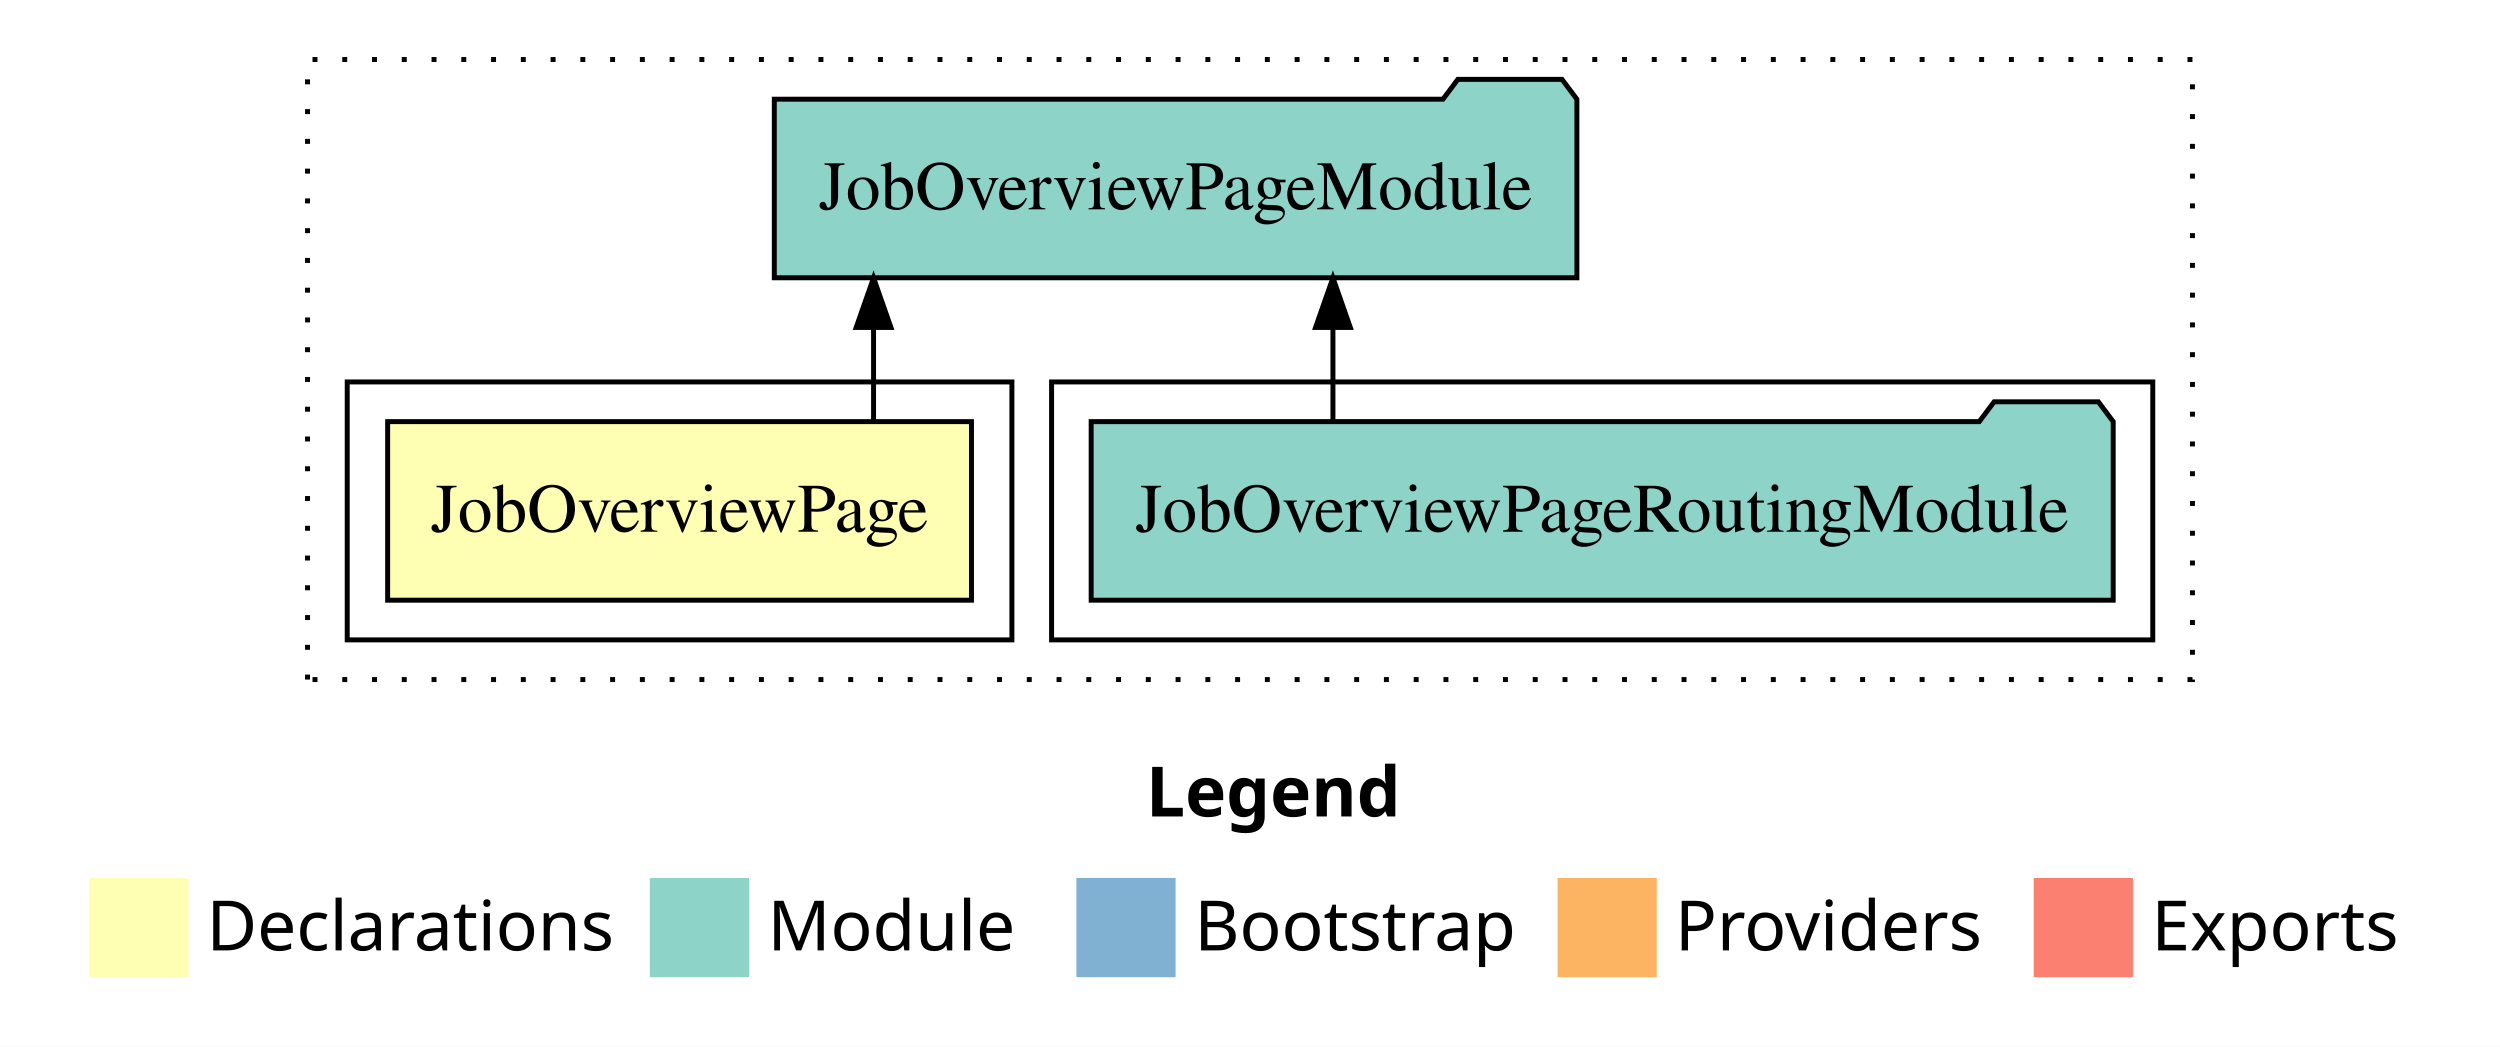
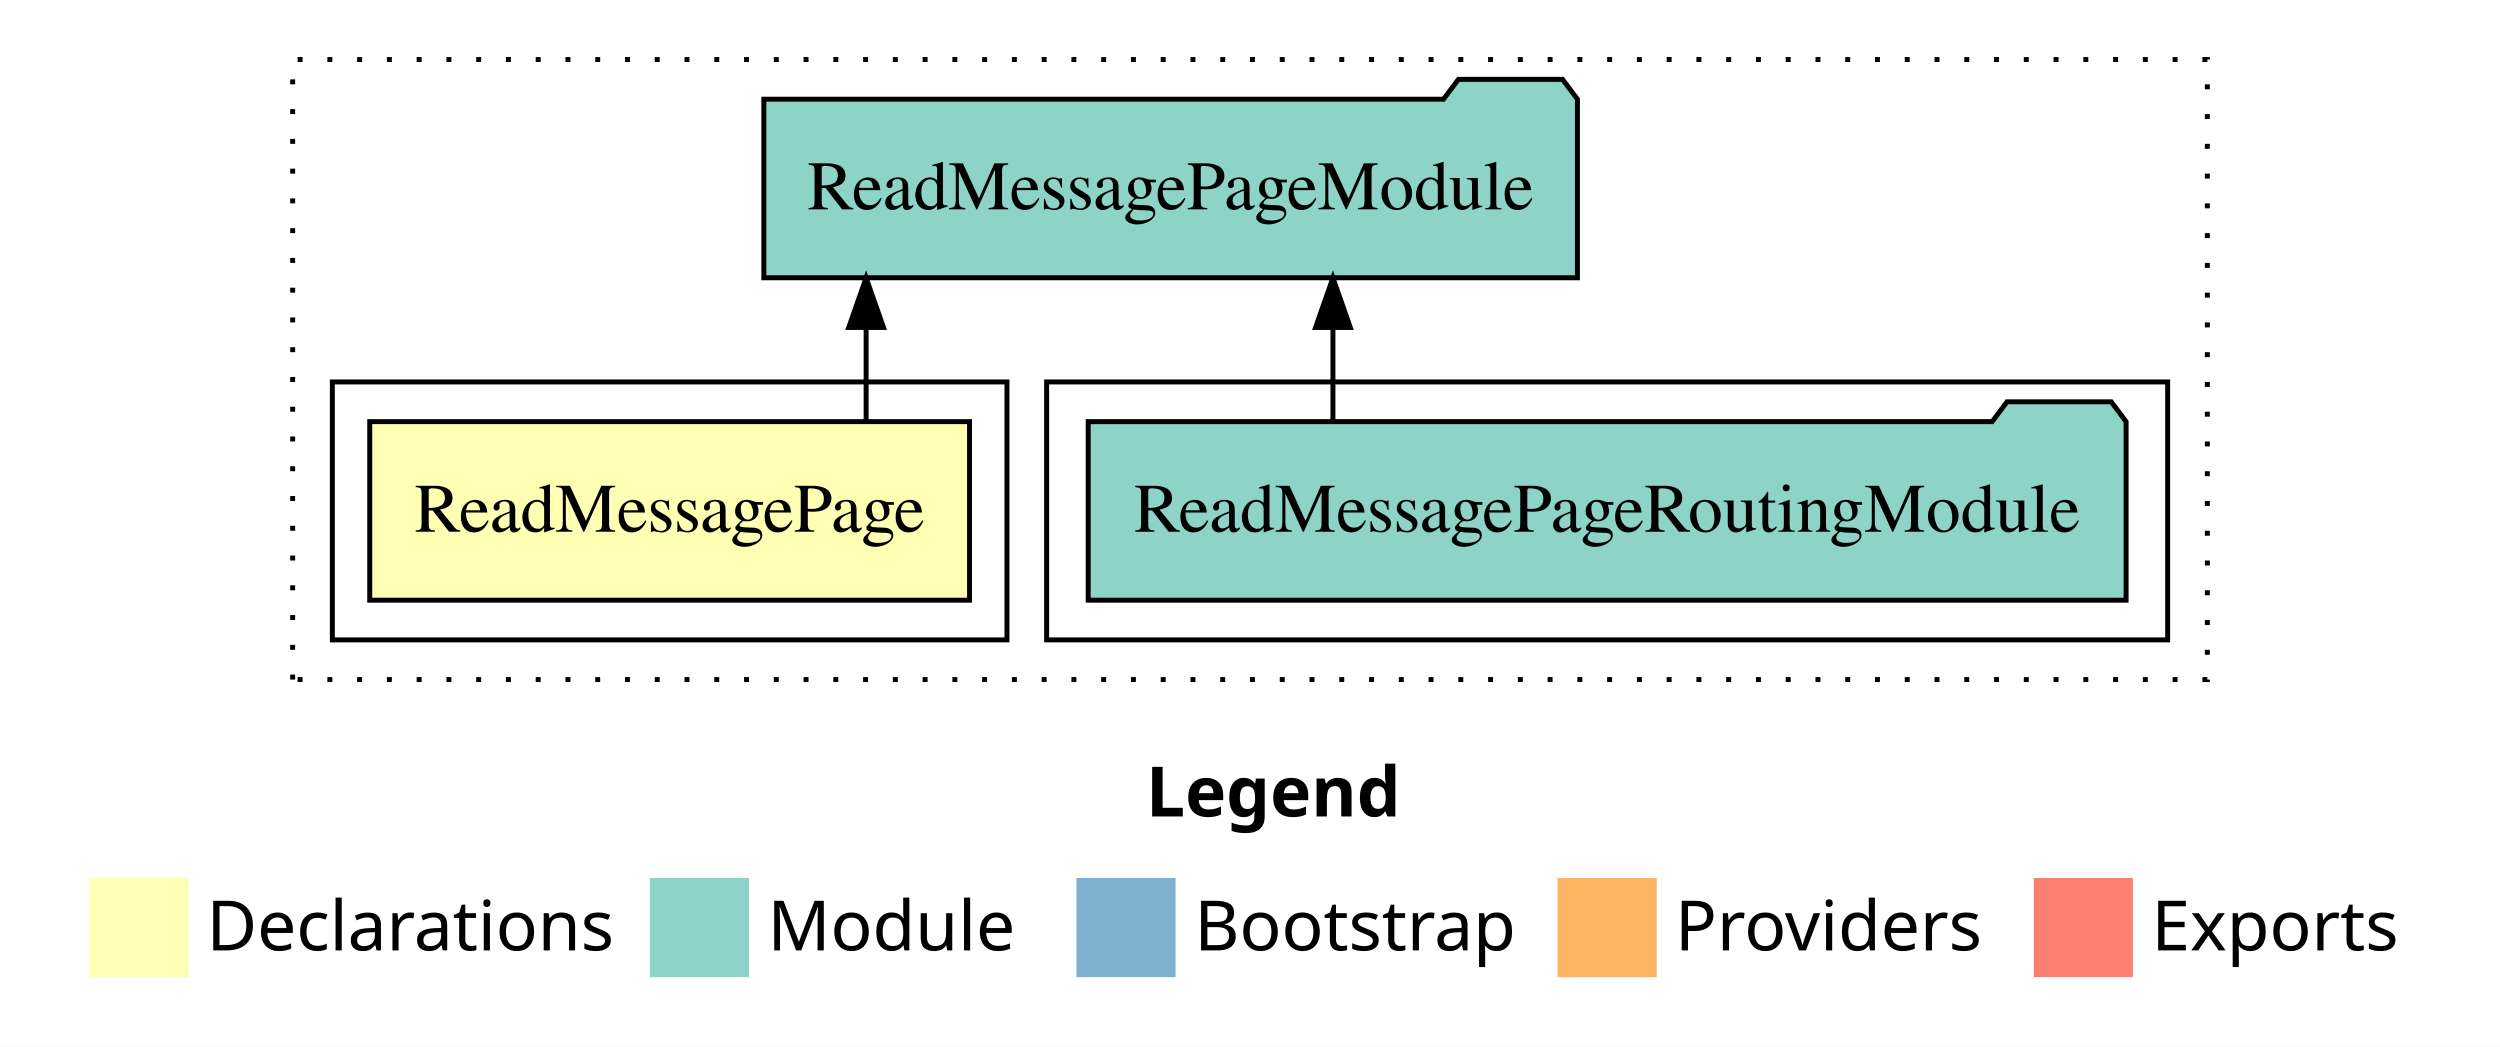
<svg xmlns="http://www.w3.org/2000/svg" width="504pt" height="211pt" viewBox="0.00 0.00 504.00 211.00">
  <g id="graph0" class="graph" transform="scale(1 1) rotate(0) translate(4 207)">
    <polygon fill="white" stroke="transparent" points="-4,4 -4,-207 500,-207 500,4 -4,4" />
    <text text-anchor="start" x="227.01" y="-42.4" font-family="Times-12" font-weight="bold" font-size="14.00">Legend</text>
    <polygon fill="#ffffb3" stroke="transparent" points="14,-10 14,-30 34,-30 34,-10 14,-10" />
    <text text-anchor="start" x="37.63" y="-15.4" font-family="Times-12" font-size="14.00">  Declarations</text>
    <polygon fill="#8dd3c7" stroke="transparent" points="127,-10 127,-30 147,-30 147,-10 127,-10" />
    <text text-anchor="start" x="150.73" y="-15.4" font-family="Times-12" font-size="14.00">  Module</text>
    <polygon fill="#80b1d3" stroke="transparent" points="213,-10 213,-30 233,-30 233,-10 213,-10" />
    <text text-anchor="start" x="236.78" y="-15.4" font-family="Times-12" font-size="14.00">  Bootstrap</text>
    <polygon fill="#fdb462" stroke="transparent" points="310,-10 310,-30 330,-30 330,-10 310,-10" />
    <text text-anchor="start" x="333.67" y="-15.4" font-family="Times-12" font-size="14.00">  Providers</text>
    <polygon fill="#fb8072" stroke="transparent" points="406,-10 406,-30 426,-30 426,-10 406,-10" />
    <text text-anchor="start" x="429.73" y="-15.4" font-family="Times-12" font-size="14.00">  Exports</text>
    <g id="clust1" class="cluster">
-       <polygon fill="none" stroke="black" stroke-dasharray="1,5" points="58,-70 58,-195 438,-195 438,-70 58,-70" />
+       <polygon fill="none" stroke="black" stroke-dasharray="1,5" points="55,-70 55,-195 441,-195 441,-70 55,-70" />
    </g>
    <g id="clust4" class="cluster">
-       <polygon fill="none" stroke="black" points="208,-78 208,-130 430,-130 430,-78 208,-78" />
+       <polygon fill="none" stroke="black" points="207,-78 207,-130 433,-130 433,-78 207,-78" />
    </g>
    <g id="clust2" class="cluster">
-       <polygon fill="none" stroke="black" points="66,-78 66,-130 200,-130 200,-78 66,-78" />
+       <polygon fill="none" stroke="black" points="63,-78 63,-130 199,-130 199,-78 63,-78" />
    </g>
    <g id="node1" class="node">
-       <polygon fill="#ffffb3" stroke="black" points="191.85,-122 74.15,-122 74.15,-86 191.85,-86 191.85,-122" />
-       <text text-anchor="middle" x="133" y="-99.8" font-family="Times,serif" font-size="14.00">JobOverviewPage</text>
+       <polygon fill="#ffffb3" stroke="black" points="191.46,-122 70.54,-122 70.54,-86 191.46,-86 191.46,-122" />
+       <text text-anchor="middle" x="131" y="-99.8" font-family="Times,serif" font-size="14.00">ReadMessagePage</text>
    </g>
    <g id="node2" class="node">
-       <polygon fill="#8dd3c7" stroke="black" points="313.9,-187 310.9,-191 289.9,-191 286.9,-187 152.1,-187 152.1,-151 313.9,-151 313.9,-187" />
-       <text text-anchor="middle" x="233" y="-164.8" font-family="Times,serif" font-size="14.00">JobOverviewPageModule</text>
+       <polygon fill="#8dd3c7" stroke="black" points="314.01,-187 311.01,-191 290.01,-191 287.01,-187 149.99,-187 149.99,-151 314.01,-151 314.01,-187" />
+       <text text-anchor="middle" x="232" y="-164.8" font-family="Times,serif" font-size="14.00">ReadMessagePageModule</text>
    </g>
    <g id="edge1" class="edge">
-       <path fill="none" stroke="black" d="M172.11,-122.11C172.11,-122.11 172.11,-140.99 172.11,-140.99" />
-       <polygon fill="black" stroke="black" points="168.61,-140.99 172.11,-150.99 175.61,-140.99 168.61,-140.99" />
+       <path fill="none" stroke="black" d="M170.61,-122.11C170.61,-122.11 170.61,-140.99 170.61,-140.99" />
+       <polygon fill="black" stroke="black" points="167.11,-140.99 170.61,-150.99 174.11,-140.99 167.11,-140.99" />
    </g>
    <g id="node3" class="node">
-       <polygon fill="#8dd3c7" stroke="black" points="422.02,-122 419.02,-126 398.02,-126 395.02,-122 215.98,-122 215.98,-86 422.02,-86 422.02,-122" />
-       <text text-anchor="middle" x="319" y="-99.8" font-family="Times,serif" font-size="14.00">JobOverviewPageRoutingModule</text>
+       <polygon fill="#8dd3c7" stroke="black" points="424.62,-122 421.62,-126 400.62,-126 397.62,-122 215.38,-122 215.38,-86 424.62,-86 424.62,-122" />
+       <text text-anchor="middle" x="320" y="-99.8" font-family="Times,serif" font-size="14.00">ReadMessagePageRoutingModule</text>
    </g>
    <g id="edge2" class="edge">
      <path fill="none" stroke="black" d="M264.72,-122.11C264.72,-122.11 264.72,-140.99 264.72,-140.99" />
      <polygon fill="black" stroke="black" points="261.22,-140.99 264.72,-150.99 268.22,-140.99 261.22,-140.99" />
    </g>
  </g>
</svg>
